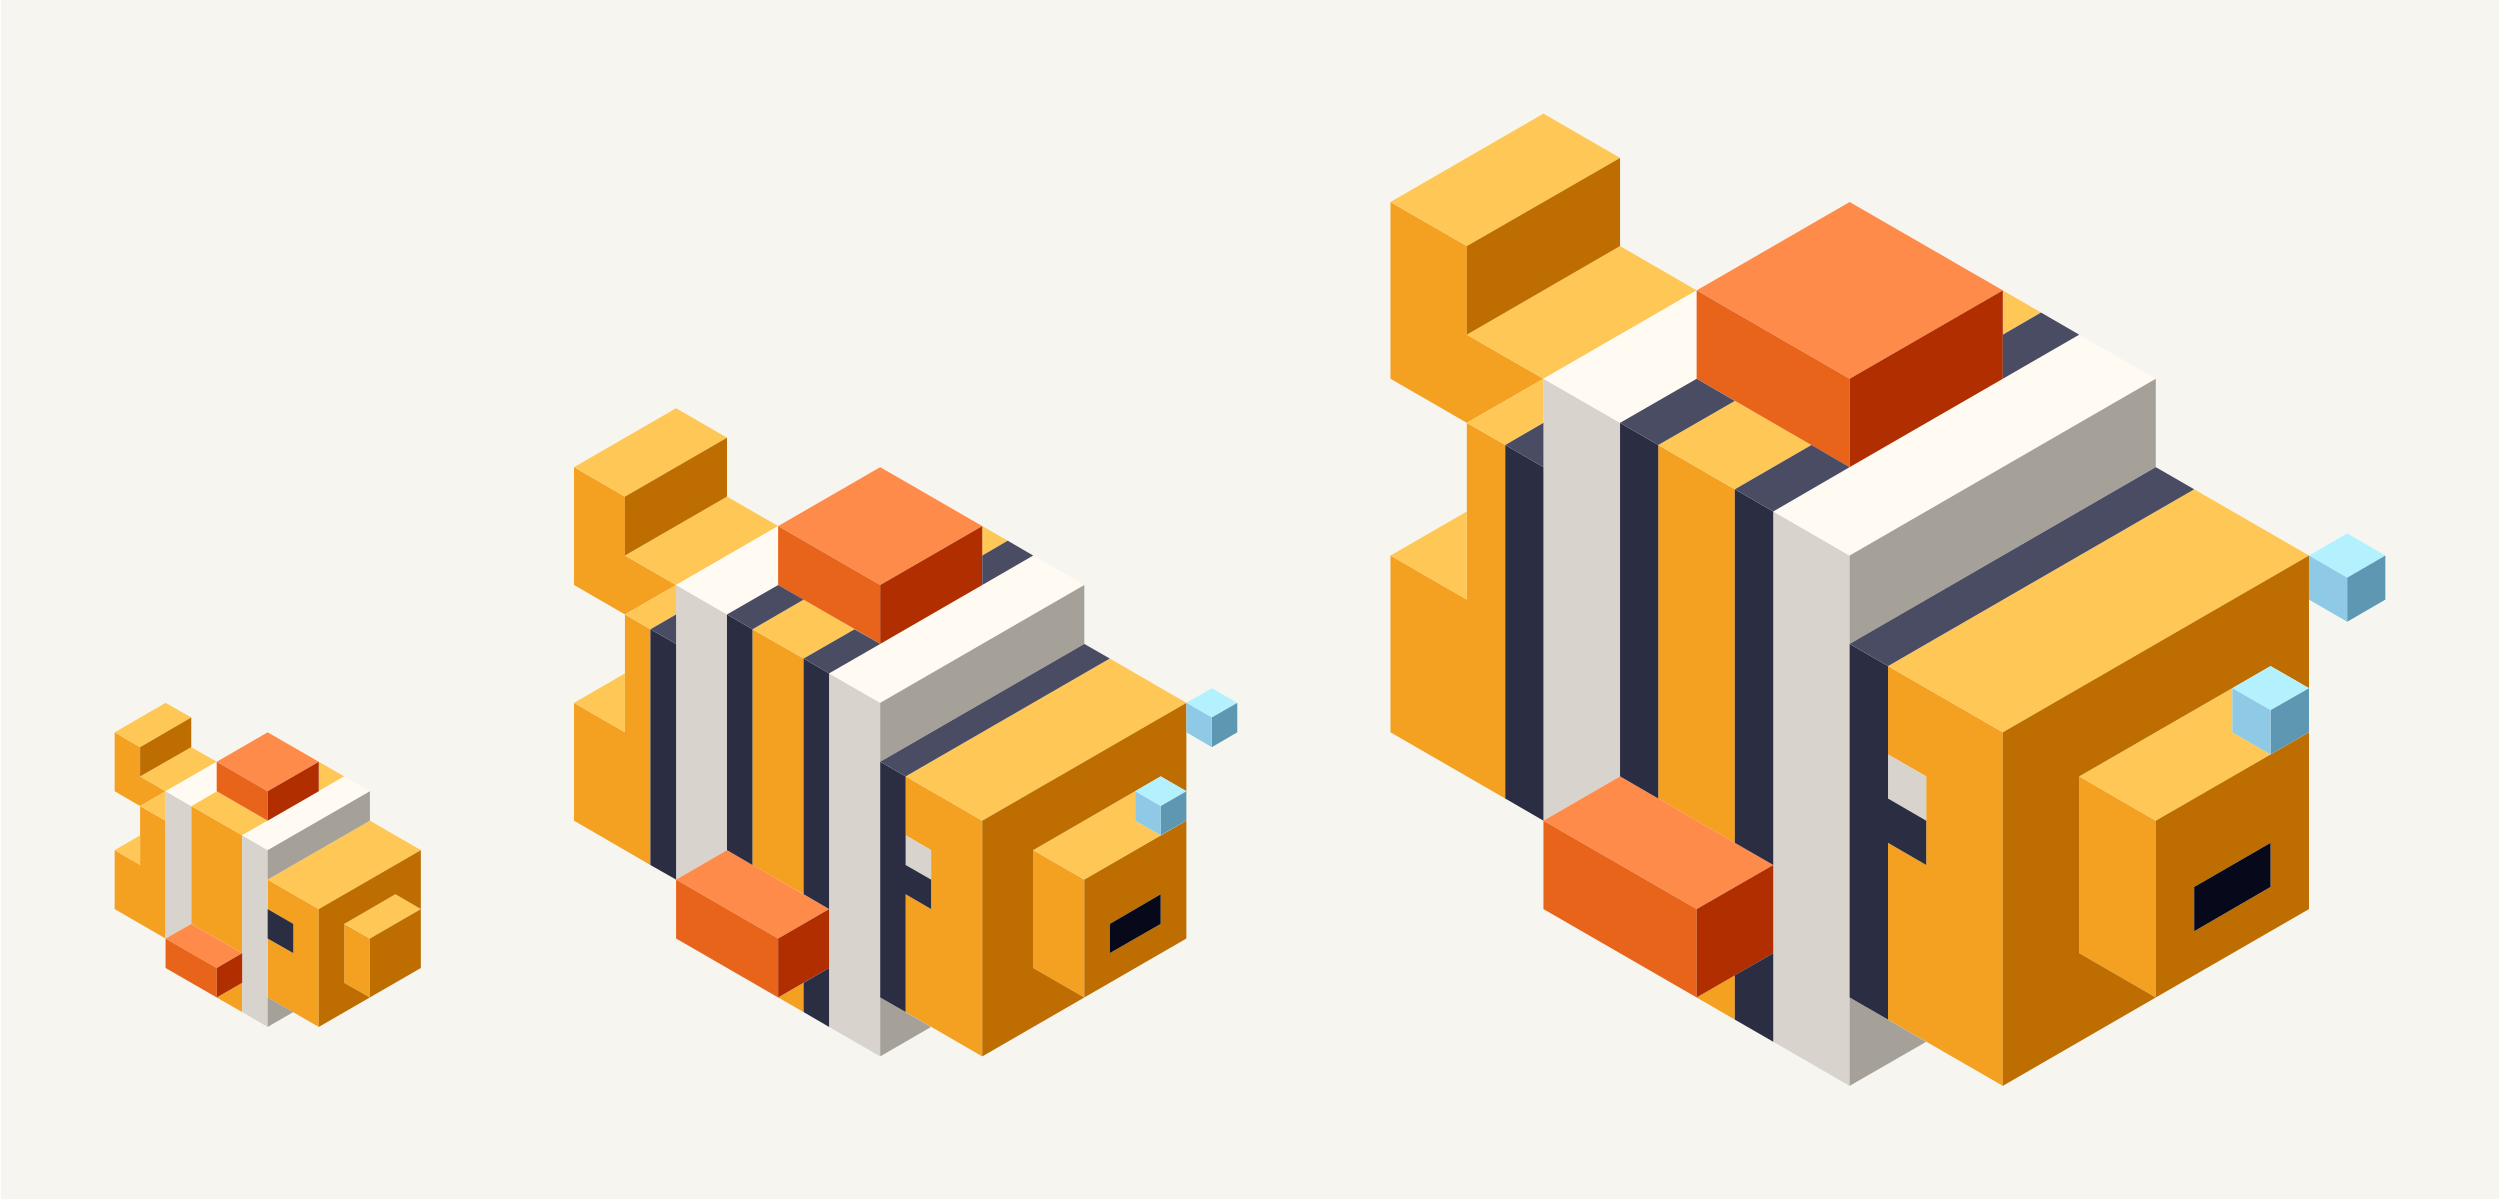
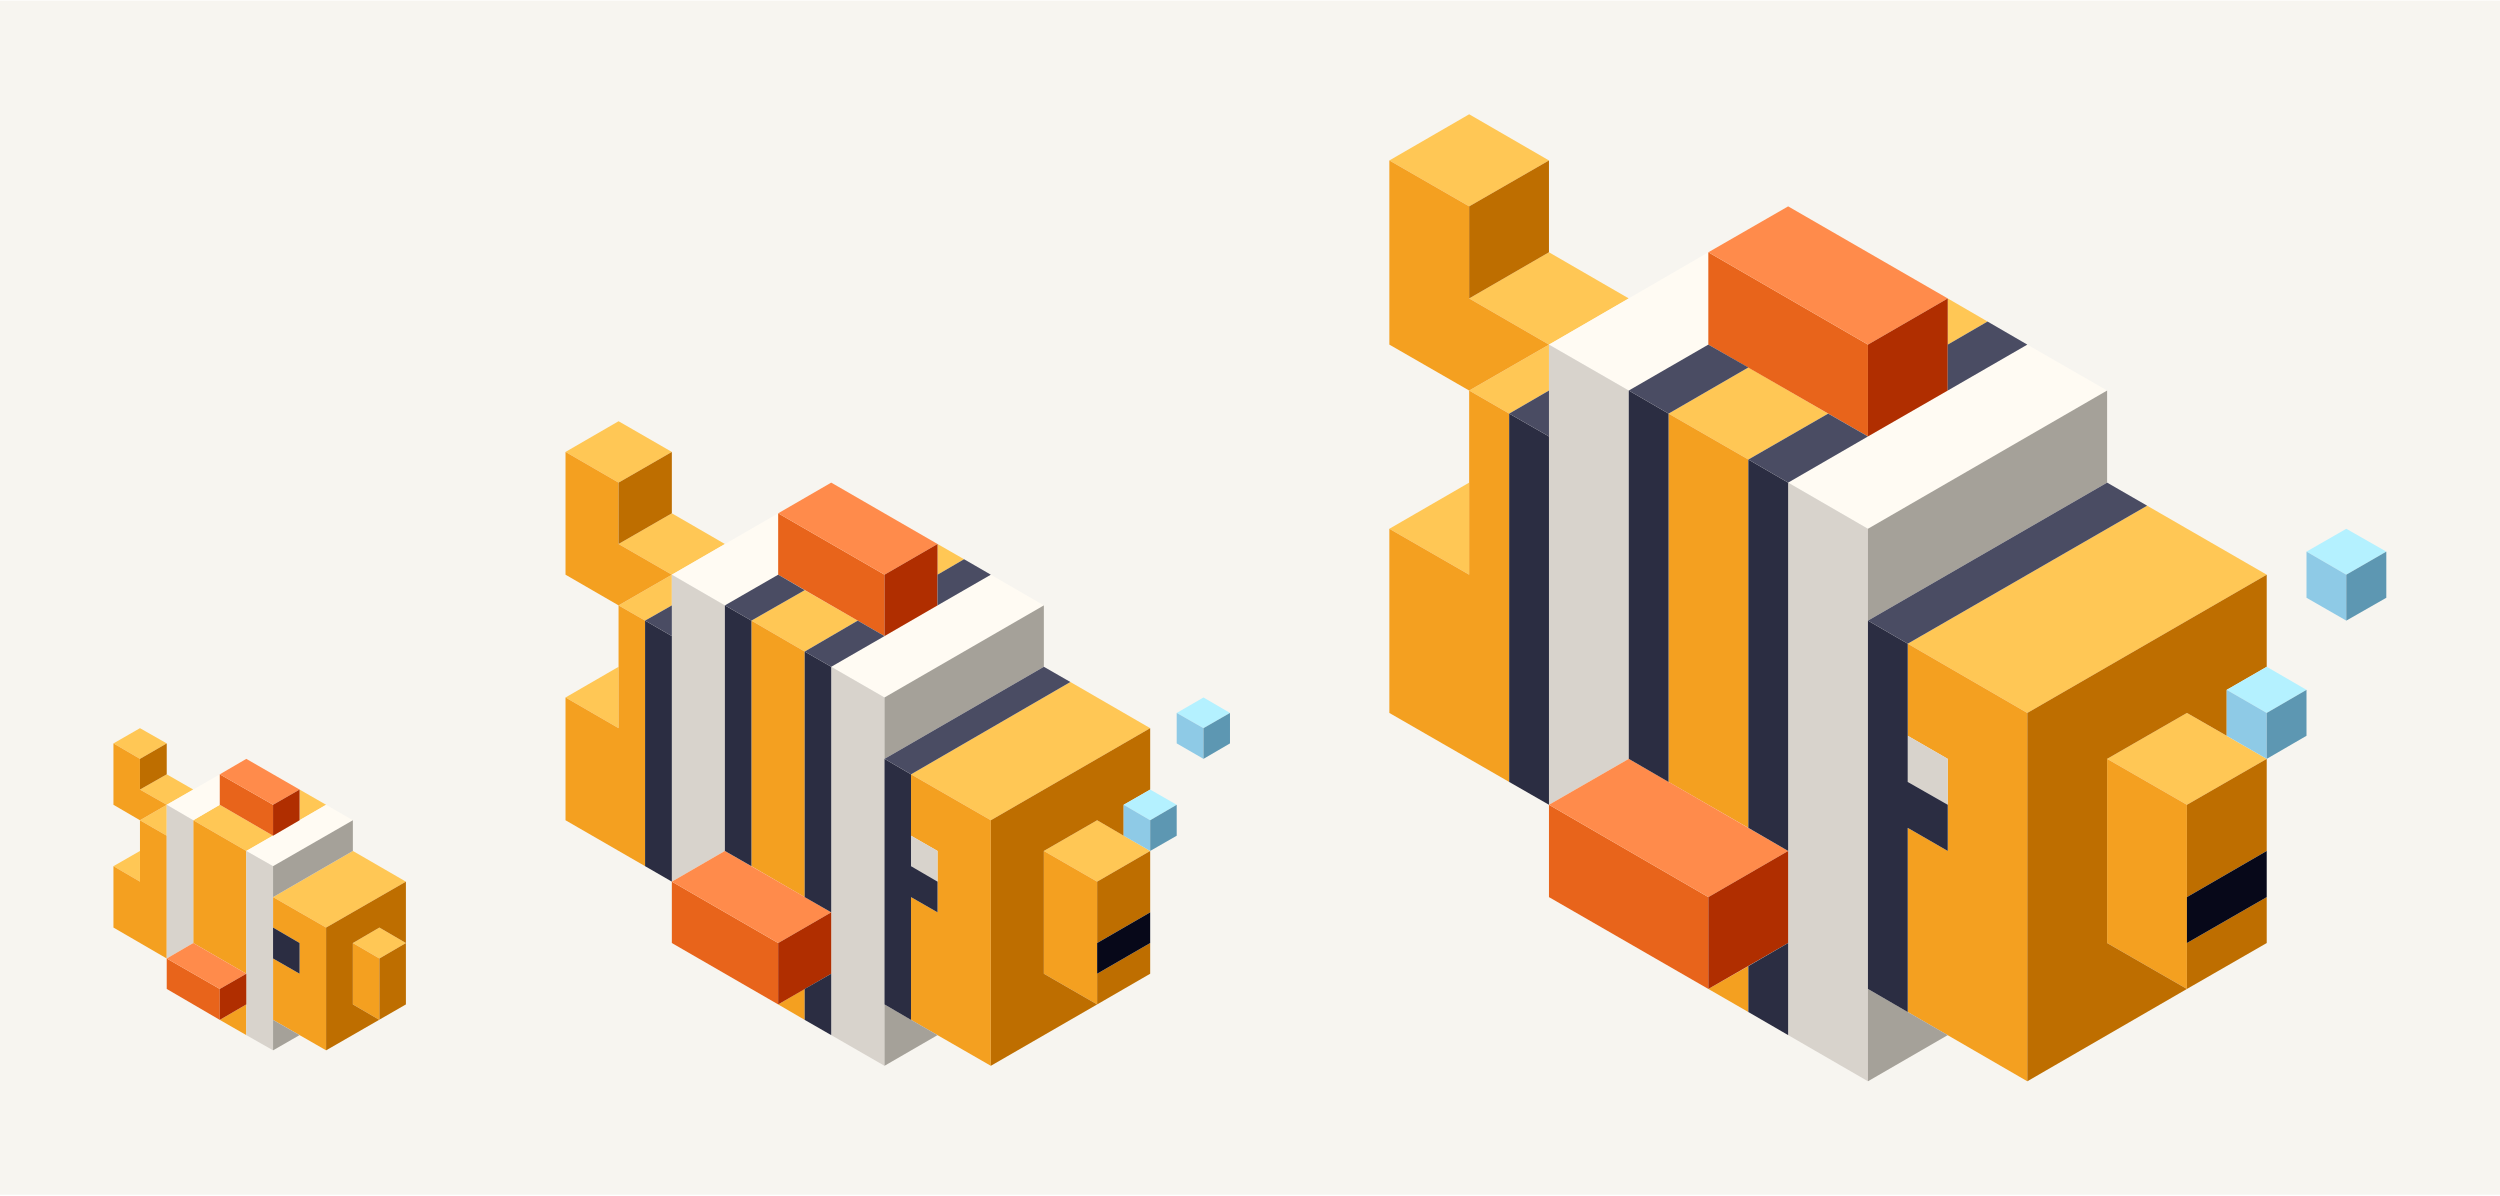
- <svg xmlns="http://www.w3.org/2000/svg" width="640" height="307" viewBox="-0.482 -0.232 10.598 5.088">
-   <rect x="-0.482" y="-0.232" width="10.598" height="5.088" fill="#f7f5f0" />
-   <path fill="#f4a020" d="M0.216 3.25L0.216 3.75L0 3.625L0 3.375L0.108 3.438L0.108 3.188ZM0 2.875L0.108 2.938L0.108 3.062L0.216 3.125L0.108 3.188L0 3.125ZM0.325 3.188L0.541 3.312L0.541 3.812L0.325 3.688ZM0.649 3.5L0.866 3.625L0.866 4.125L0.649 4L0.649 3.75L0.758 3.812L0.758 3.688L0.649 3.625ZM0.433 4L0.541 3.938L0.541 4.062ZM0.974 3.688L1.083 3.75L1.083 4L0.974 3.938ZM2.273 3.438L1.949 3.25L1.949 2.75L2.165 2.875L2.165 2.375L2.273 2.438ZM1.949 1.75L2.165 1.875L2.165 2.125L2.382 2.25L2.165 2.375L1.949 2.25ZM2.706 2.438L2.923 2.562L2.923 3.562L2.706 3.438ZM3.356 3.062L3.681 3.25L3.681 4.25L3.356 4.062L3.356 3.562L3.464 3.625L3.464 3.375L3.356 3.312ZM2.815 4L2.923 3.938L2.923 4.062ZM3.897 3.375L4.114 3.5L4.114 4L3.897 3.875ZM5.9 3.156L5.413 2.875L5.413 2.125L5.737 2.312L5.737 1.562L5.9 1.656ZM5.413 0.625L5.737 0.812L5.737 1.188L6.062 1.375L5.737 1.562L5.413 1.375ZM6.549 1.656L6.874 1.844L6.874 3.344L6.549 3.156ZM7.524 2.594L8.011 2.875L8.011 4.375L7.524 4.094L7.524 3.344L7.686 3.438L7.686 3.062L7.524 2.969ZM6.874 3.906L6.874 4.094L6.712 4ZM8.335 3.062L8.66 3.25L8.66 4L8.335 3.812Z" />
-   <path fill="#d8d3cc" d="M0.216 3.125L0.325 3.188L0.325 3.688L0.216 3.75ZM0.541 3.312L0.649 3.375L0.649 4.125L0.541 4.062ZM2.382 2.25L2.598 2.375L2.598 3.375L2.382 3.5ZM3.031 2.625L3.248 2.75L3.248 4.25L3.031 4.125ZM3.356 3.312L3.464 3.375L3.464 3.5L3.356 3.438ZM6.062 1.375L6.387 1.562L6.387 3.062L6.062 3.25ZM7.037 1.938L7.361 2.125L7.361 4.375L7.037 4.188ZM7.524 2.969L7.686 3.062L7.686 3.25L7.524 3.156Z" />
-   <path fill="#ffc755" d="M0 3.375L0.108 3.312L0.108 3.438ZM0.216 2.75L0.325 2.812L0.108 2.938L0 2.875ZM0.325 2.938L0.433 3L0.216 3.125L0.216 3.25L0.108 3.188L0.216 3.125L0.108 3.062ZM0.325 3.188L0.433 3.125L0.649 3.25L0.541 3.312ZM1.083 3.25L1.299 3.375L0.866 3.625L0.649 3.5ZM0.866 3L0.974 3.062L0.866 3.125ZM0.974 3.688L1.191 3.562L1.299 3.625L1.083 3.75ZM2.165 2.625L2.165 2.875L1.949 2.75ZM2.382 1.5L2.598 1.625L2.165 1.875L1.949 1.75ZM2.598 1.875L2.815 2L2.382 2.25L2.382 2.375L2.273 2.438L2.165 2.375L2.382 2.25L2.165 2.125ZM2.706 2.438L2.923 2.312L3.139 2.438L2.923 2.562ZM4.222 2.562L4.547 2.75L3.681 3.25L3.356 3.062ZM3.681 2L3.789 2.062L3.681 2.125ZM4.33 3.125L4.33 3.25L4.438 3.312L4.114 3.5L3.897 3.375ZM5.737 1.938L5.737 2.312L5.413 2.125ZM6.062 0.25L6.387 0.438L5.737 0.812L5.413 0.625ZM6.387 0.812L6.712 1L6.062 1.375L6.062 1.562L5.9 1.656L5.737 1.562L6.062 1.375L5.737 1.188ZM6.874 1.469L7.199 1.656L6.874 1.844L6.549 1.656ZM8.823 1.844L9.31 2.125L8.011 2.875L7.524 2.594ZM8.011 1L8.173 1.094L8.011 1.188ZM8.985 2.688L8.985 2.875L9.147 2.969L8.66 3.25L8.335 3.062Z" />
-   <path fill="#be6e00" d="M0.325 2.812L0.325 2.938L0.108 3.062L0.108 2.938ZM0.866 3.625L1.299 3.375L1.299 3.875L0.866 4.125ZM0.974 3.688L0.974 3.938L1.083 4L1.083 3.75L1.299 3.625L1.191 3.562ZM2.598 1.625L2.598 1.875L2.165 2.125L2.165 1.875ZM4.547 2.75L4.547 3.125L4.438 3.062L3.897 3.375L3.897 3.875L4.114 4L3.681 4.25L3.681 3.25ZM4.547 3.25L4.547 3.75L4.114 4L4.114 3.5ZM4.438 3.562L4.222 3.688L4.222 3.812L4.438 3.688ZM6.387 0.438L6.387 0.812L5.737 1.188L5.737 0.812ZM9.31 2.125L9.31 2.688L9.147 2.594L8.335 3.062L8.335 3.812L8.66 4L8.011 4.375L8.011 2.875ZM9.31 2.875L9.31 3.625L8.66 4L8.66 3.25ZM9.147 3.344L8.823 3.531L8.823 3.719L9.147 3.531Z" />
-   <path fill="#fffbf3" d="M0.433 3L0.433 3.125L0.325 3.188L0.216 3.125ZM0.541 3.312L0.974 3.062L1.083 3.125L0.649 3.375ZM2.815 2L2.815 2.25L2.598 2.375L2.382 2.25ZM3.897 2.125L4.114 2.25L3.248 2.75L3.031 2.625ZM6.712 1L6.712 1.375L6.387 1.562L6.062 1.375ZM8.335 1.188L8.66 1.375L7.361 2.125L7.037 1.938Z" />
-   <path fill="#ff8b4b" d="M0.433 3L0.649 2.875L0.866 3L0.649 3.125ZM0.216 3.75L0.325 3.688L0.541 3.812L0.433 3.875ZM3.248 1.75L3.681 2L3.248 2.25L2.815 2ZM2.598 3.375L3.031 3.625L2.815 3.75L2.382 3.5ZM7.361 0.625L8.011 1L7.361 1.375L6.712 1ZM6.387 3.062L7.037 3.438L6.712 3.625L6.062 3.25Z" />
-   <path fill="#e8641b" d="M0.433 3L0.649 3.125L0.649 3.25L0.433 3.125ZM0.216 3.75L0.433 3.875L0.433 4L0.216 3.875ZM2.815 2L3.248 2.25L3.248 2.5L2.815 2.25ZM2.382 3.5L2.815 3.75L2.815 4L2.382 3.75ZM6.712 1L7.361 1.375L7.361 1.75L6.712 1.375ZM6.062 3.25L6.712 3.625L6.712 4L6.062 3.625Z" />
-   <path fill="#b02e00" d="M0.649 3.125L0.866 3L0.866 3.125L0.649 3.25ZM0.433 3.875L0.541 3.812L0.541 3.938L0.433 4ZM3.681 2L3.681 2.25L3.248 2.5L3.248 2.25ZM3.031 3.625L3.031 3.875L2.815 4L2.815 3.75ZM8.011 1L8.011 1.375L7.361 1.75L7.361 1.375ZM7.037 3.438L7.037 3.812L6.712 4L6.712 3.625Z" />
-   <path fill="#a5a199" d="M0.649 3.375L1.083 3.125L1.083 3.25L0.649 3.5ZM0.649 4L0.758 4.062L0.649 4.125ZM4.114 2.25L4.114 2.5L3.248 3L3.248 2.75ZM3.248 4L3.464 4.125L3.248 4.25ZM8.66 1.375L8.66 1.75L7.361 2.5L7.361 2.125ZM7.361 4L7.686 4.188L7.361 4.375Z" />
-   <path fill="#2b2d42" d="M0.649 3.625L0.758 3.688L0.758 3.812L0.649 3.75ZM2.382 2.5L2.382 3.5L2.273 3.438L2.273 2.438ZM2.598 2.375L2.706 2.438L2.706 3.438L2.598 3.375ZM2.923 2.562L3.031 2.625L3.031 3.625L2.923 3.562ZM3.248 3L3.356 3.062L3.356 3.438L3.464 3.5L3.464 3.625L3.356 3.562L3.356 4.062L3.248 4ZM2.923 3.938L3.031 3.875L3.031 4.125L2.923 4.062ZM6.062 1.75L6.062 3.25L5.9 3.156L5.9 1.656ZM6.387 1.562L6.549 1.656L6.549 3.156L6.387 3.062ZM6.874 1.844L7.037 1.938L7.037 3.438L6.874 3.344ZM7.361 2.5L7.524 2.594L7.524 3.156L7.686 3.25L7.686 3.438L7.524 3.344L7.524 4.094L7.361 4ZM7.037 3.812L7.037 4.188L6.874 4.094L6.874 3.906Z" />
-   <path fill="#4a4c63" d="M2.273 2.438L2.382 2.375L2.382 2.5ZM2.815 2.25L2.923 2.312L2.706 2.438L2.598 2.375ZM4.114 2.5L4.222 2.562L3.356 3.062L3.248 3ZM3.139 2.438L3.248 2.5L3.031 2.625L2.923 2.562ZM3.681 2.125L3.789 2.062L3.897 2.125L3.681 2.25ZM6.062 1.562L6.062 1.75L5.9 1.656ZM6.712 1.375L6.874 1.469L6.549 1.656L6.387 1.562ZM8.66 1.75L8.823 1.844L7.524 2.594L7.361 2.5ZM7.199 1.656L7.361 1.75L7.037 1.938L6.874 1.844ZM8.173 1.094L8.335 1.188L8.011 1.375L8.011 1.188Z" />
-   <path fill="#b4f1ff" d="M4.33 3.125L4.438 3.062L4.547 3.125L4.438 3.188ZM4.547 2.75L4.655 2.688L4.763 2.75L4.655 2.812ZM9.147 2.594L9.31 2.688L9.147 2.781L8.985 2.688ZM9.472 2.031L9.634 2.125L9.472 2.219L9.31 2.125Z" />
-   <path fill="#5d97b2" d="M4.438 3.188L4.547 3.125L4.547 3.25L4.438 3.312ZM4.655 2.812L4.763 2.75L4.763 2.875L4.655 2.938ZM9.31 2.688L9.31 2.875L9.147 2.969L9.147 2.781ZM9.634 2.125L9.634 2.312L9.472 2.406L9.472 2.219Z" />
-   <path fill="#8ecae6" d="M4.33 3.125L4.438 3.188L4.438 3.312L4.33 3.25ZM4.547 2.75L4.655 2.812L4.655 2.938L4.547 2.875ZM8.985 2.688L9.147 2.781L9.147 2.969L8.985 2.875ZM9.31 2.125L9.472 2.219L9.472 2.406L9.31 2.312Z" />
-   <path fill="#070819" d="M4.438 3.562L4.438 3.688L4.222 3.812L4.222 3.688ZM9.147 3.344L9.147 3.531L8.823 3.719L8.823 3.531Z" />
+ <svg xmlns="http://www.w3.org/2000/svg" width="640" height="306" viewBox="-0.354 -0.213 10.181 4.863">
+   <rect x="-0.354" y="-0.213" width="10.181" height="4.863" fill="#f7f5f0" />
+   <path fill="#ffc755" d="M0.108 3.312L0.216 3.25L0.216 3.375ZM0.108 2.812L0.216 2.75L0.325 2.812L0.216 2.875ZM0.216 3L0.325 2.938L0.433 3L0.325 3.062L0.325 3.188L0.216 3.125L0.325 3.062ZM0.758 3.438L1.083 3.25L1.299 3.375L0.974 3.562ZM0.433 3.125L0.541 3.062L0.758 3.188L0.649 3.25ZM0.866 3L0.974 3.062L0.866 3.125ZM1.083 3.625L1.191 3.562L1.299 3.625L1.191 3.688ZM2.165 2.5L2.165 2.75L1.949 2.625ZM2.165 1.5L2.382 1.625L2.165 1.75L1.949 1.625ZM2.382 1.875L2.598 2L2.382 2.125L2.382 2.25L2.273 2.312L2.165 2.25L2.382 2.125L2.165 2ZM4.005 2.562L4.33 2.75L3.681 3.125L3.356 2.938ZM2.923 2.188L3.139 2.312L2.923 2.438L2.706 2.312ZM3.464 2L3.572 2.062L3.464 2.125ZM4.114 3.125L4.33 3.25L4.114 3.375L3.897 3.25ZM5.629 1.75L5.629 2.125L5.304 1.938ZM5.629 0.25L5.954 0.438L5.629 0.625L5.304 0.438ZM5.954 0.812L6.279 1L5.954 1.188L5.954 1.375L5.792 1.469L5.629 1.375L5.954 1.188L5.629 1ZM8.39 1.844L8.877 2.125L7.902 2.688L7.415 2.406ZM6.766 1.281L7.091 1.469L6.766 1.656L6.441 1.469ZM7.578 1L7.74 1.094L7.578 1.188ZM8.552 2.688L8.877 2.875L8.552 3.062L8.227 2.875Z" />
+   <path fill="#f4a020" d="M0.216 3.375L0.216 3.125L0.325 3.188L0.325 3.688L0.108 3.562L0.108 3.312ZM0.108 2.812L0.216 2.875L0.216 3L0.325 3.062L0.216 3.125L0.108 3.062ZM0.758 3.438L0.974 3.562L0.974 4.062L0.758 3.938L0.758 3.688L0.866 3.75L0.866 3.625L0.758 3.562ZM0.433 3.125L0.649 3.25L0.649 3.75L0.433 3.625ZM0.541 3.938L0.649 3.875L0.649 4ZM1.083 3.625L1.191 3.688L1.191 3.938L1.083 3.875ZM2.165 2.25L2.273 2.312L2.273 3.312L1.949 3.125L1.949 2.625L2.165 2.75ZM1.949 1.625L2.165 1.75L2.165 2L2.382 2.125L2.165 2.25L1.949 2.125ZM3.356 2.938L3.681 3.125L3.681 4.125L3.356 3.938L3.356 3.438L3.464 3.5L3.464 3.25L3.356 3.188ZM2.706 2.312L2.923 2.438L2.923 3.438L2.706 3.312ZM2.815 3.875L2.923 3.812L2.923 3.938ZM3.897 3.25L4.114 3.375L4.114 3.875L3.897 3.75ZM5.629 1.375L5.792 1.469L5.792 2.969L5.304 2.688L5.304 1.938L5.629 2.125ZM5.304 0.438L5.629 0.625L5.629 1L5.954 1.188L5.629 1.375L5.304 1.188ZM7.415 2.406L7.902 2.688L7.902 4.188L7.415 3.906L7.415 3.156L7.578 3.25L7.578 2.875L7.415 2.781ZM6.441 1.469L6.766 1.656L6.766 3.156L6.441 2.969ZM6.766 3.719L6.766 3.906L6.603 3.812ZM8.227 2.875L8.552 3.062L8.552 3.812L8.227 3.625Z" />
+   <path fill="#be6e00" d="M0.216 2.875L0.325 2.812L0.325 2.938L0.216 3ZM0.974 3.562L1.299 3.375L1.299 3.875L0.974 4.062ZM1.083 3.625L1.083 3.875L1.191 3.938L1.191 3.688L1.299 3.625L1.191 3.562ZM2.382 1.625L2.382 1.875L2.165 2L2.165 1.75ZM4.33 2.75L4.33 3L4.222 3.062L4.222 3.188L4.114 3.125L3.897 3.25L3.897 3.75L4.114 3.875L3.681 4.125L3.681 3.125ZM4.33 3.25L4.33 3.5L4.114 3.625L4.114 3.375ZM4.33 3.625L4.33 3.75L4.114 3.875L4.114 3.75ZM5.954 0.438L5.954 0.812L5.629 1L5.629 0.625ZM8.877 2.125L8.877 2.5L8.714 2.594L8.714 2.781L8.552 2.688L8.227 2.875L8.227 3.625L8.552 3.812L7.902 4.188L7.902 2.688ZM8.877 2.875L8.877 3.25L8.552 3.438L8.552 3.062ZM8.877 3.438L8.877 3.625L8.552 3.812L8.552 3.625Z" />
+   <path fill="#fffbf3" d="M0.325 3.062L0.541 2.938L0.541 3.062L0.433 3.125ZM0.649 3.25L0.974 3.062L1.083 3.125L0.758 3.312ZM2.815 1.875L2.815 2.125L2.598 2.25L2.382 2.125ZM3.681 2.125L3.897 2.25L3.248 2.625L3.031 2.5ZM6.603 0.812L6.603 1.188L6.279 1.375L5.954 1.188ZM7.902 1.188L8.227 1.375L7.253 1.938L6.928 1.75Z" />
+   <path fill="#d8d3cc" d="M0.325 3.062L0.433 3.125L0.433 3.625L0.325 3.688ZM0.649 3.25L0.758 3.312L0.758 4.062L0.649 4ZM2.382 2.125L2.598 2.25L2.598 3.25L2.382 3.375ZM3.031 2.5L3.248 2.625L3.248 4.125L3.031 4ZM3.356 3.188L3.464 3.25L3.464 3.375L3.356 3.312ZM5.954 1.188L6.279 1.375L6.279 2.875L5.954 3.062ZM6.928 1.75L7.253 1.938L7.253 4.188L6.928 4ZM7.415 2.781L7.578 2.875L7.578 3.062L7.415 2.969Z" />
+   <path fill="#e8641b" d="M0.541 2.938L0.758 3.062L0.758 3.188L0.541 3.062ZM0.325 3.688L0.541 3.812L0.541 3.938L0.325 3.812ZM2.815 1.875L3.248 2.125L3.248 2.375L2.815 2.125ZM2.382 3.375L2.815 3.625L2.815 3.875L2.382 3.625ZM6.603 0.812L7.253 1.188L7.253 1.562L6.603 1.188ZM5.954 3.062L6.603 3.438L6.603 3.812L5.954 3.438Z" />
+   <path fill="#ff8b4b" d="M0.541 2.938L0.649 2.875L0.866 3L0.758 3.062ZM0.325 3.688L0.433 3.625L0.649 3.75L0.541 3.812ZM3.031 1.75L3.464 2L3.248 2.125L2.815 1.875ZM2.598 3.25L3.031 3.5L2.815 3.625L2.382 3.375ZM6.928 0.625L7.578 1L7.253 1.188L6.603 0.812ZM6.279 2.875L6.928 3.25L6.603 3.438L5.954 3.062Z" />
+   <path fill="#b02e00" d="M0.758 3.062L0.866 3L0.866 3.125L0.758 3.188ZM0.541 3.812L0.649 3.75L0.649 3.875L0.541 3.938ZM3.464 2L3.464 2.25L3.248 2.375L3.248 2.125ZM3.031 3.5L3.031 3.75L2.815 3.875L2.815 3.625ZM7.578 1L7.578 1.375L7.253 1.562L7.253 1.188ZM6.928 3.25L6.928 3.625L6.603 3.812L6.603 3.438Z" />
+   <path fill="#a5a199" d="M1.083 3.125L1.083 3.25L0.758 3.438L0.758 3.312ZM0.758 3.938L0.866 4L0.758 4.062ZM3.897 2.25L3.897 2.5L3.248 2.875L3.248 2.625ZM3.248 3.875L3.464 4L3.248 4.125ZM8.227 1.375L8.227 1.75L7.253 2.312L7.253 1.938ZM7.253 3.812L7.578 4L7.253 4.188Z" />
+   <path fill="#2b2d42" d="M0.758 3.562L0.866 3.625L0.866 3.75L0.758 3.688ZM2.273 2.312L2.382 2.375L2.382 3.375L2.273 3.312ZM3.248 2.875L3.356 2.938L3.356 3.312L3.464 3.375L3.464 3.5L3.356 3.438L3.356 3.938L3.248 3.875ZM2.598 2.25L2.706 2.312L2.706 3.312L2.598 3.25ZM2.923 2.438L3.031 2.5L3.031 3.5L2.923 3.438ZM2.923 3.812L3.031 3.75L3.031 4L2.923 3.938ZM5.792 1.469L5.954 1.562L5.954 3.062L5.792 2.969ZM7.253 2.312L7.415 2.406L7.415 2.969L7.578 3.062L7.578 3.25L7.415 3.156L7.415 3.906L7.253 3.812ZM6.279 1.375L6.441 1.469L6.441 2.969L6.279 2.875ZM6.766 1.656L6.928 1.75L6.928 3.25L6.766 3.156ZM6.928 3.625L6.928 4L6.766 3.906L6.766 3.719Z" />
+   <path fill="#4a4c63" d="M2.273 2.312L2.382 2.25L2.382 2.375ZM3.897 2.5L4.005 2.562L3.356 2.938L3.248 2.875ZM2.815 2.125L2.923 2.188L2.706 2.312L2.598 2.25ZM2.923 2.438L3.139 2.312L3.248 2.375L3.031 2.5ZM3.464 2.125L3.572 2.062L3.681 2.125L3.464 2.25ZM5.954 1.375L5.954 1.562L5.792 1.469ZM8.227 1.75L8.39 1.844L7.415 2.406L7.253 2.312ZM6.603 1.188L6.766 1.281L6.441 1.469L6.279 1.375ZM7.091 1.469L7.253 1.562L6.928 1.75L6.766 1.656ZM7.74 1.094L7.902 1.188L7.578 1.375L7.578 1.188Z" />
+   <path fill="#b4f1ff" d="M4.222 3.062L4.33 3L4.438 3.062L4.33 3.125ZM4.438 2.688L4.547 2.625L4.655 2.688L4.547 2.75ZM8.877 2.5L9.039 2.594L8.877 2.688L8.714 2.594ZM9.201 1.938L9.364 2.031L9.201 2.125L9.039 2.031Z" />
+   <path fill="#8ecae6" d="M4.222 3.062L4.33 3.125L4.33 3.25L4.222 3.188ZM4.438 2.688L4.547 2.75L4.547 2.875L4.438 2.812ZM8.714 2.594L8.877 2.688L8.877 2.875L8.714 2.781ZM9.039 2.031L9.201 2.125L9.201 2.312L9.039 2.219Z" />
+   <path fill="#070819" d="M4.33 3.5L4.33 3.625L4.114 3.75L4.114 3.625ZM8.877 3.25L8.877 3.438L8.552 3.625L8.552 3.438Z" />
+   <path fill="#5d97b2" d="M4.33 3.125L4.438 3.062L4.438 3.188L4.33 3.25ZM4.547 2.75L4.655 2.688L4.655 2.812L4.547 2.875ZM9.039 2.594L9.039 2.781L8.877 2.875L8.877 2.688ZM9.364 2.031L9.364 2.219L9.201 2.312L9.201 2.125Z" />
</svg>
